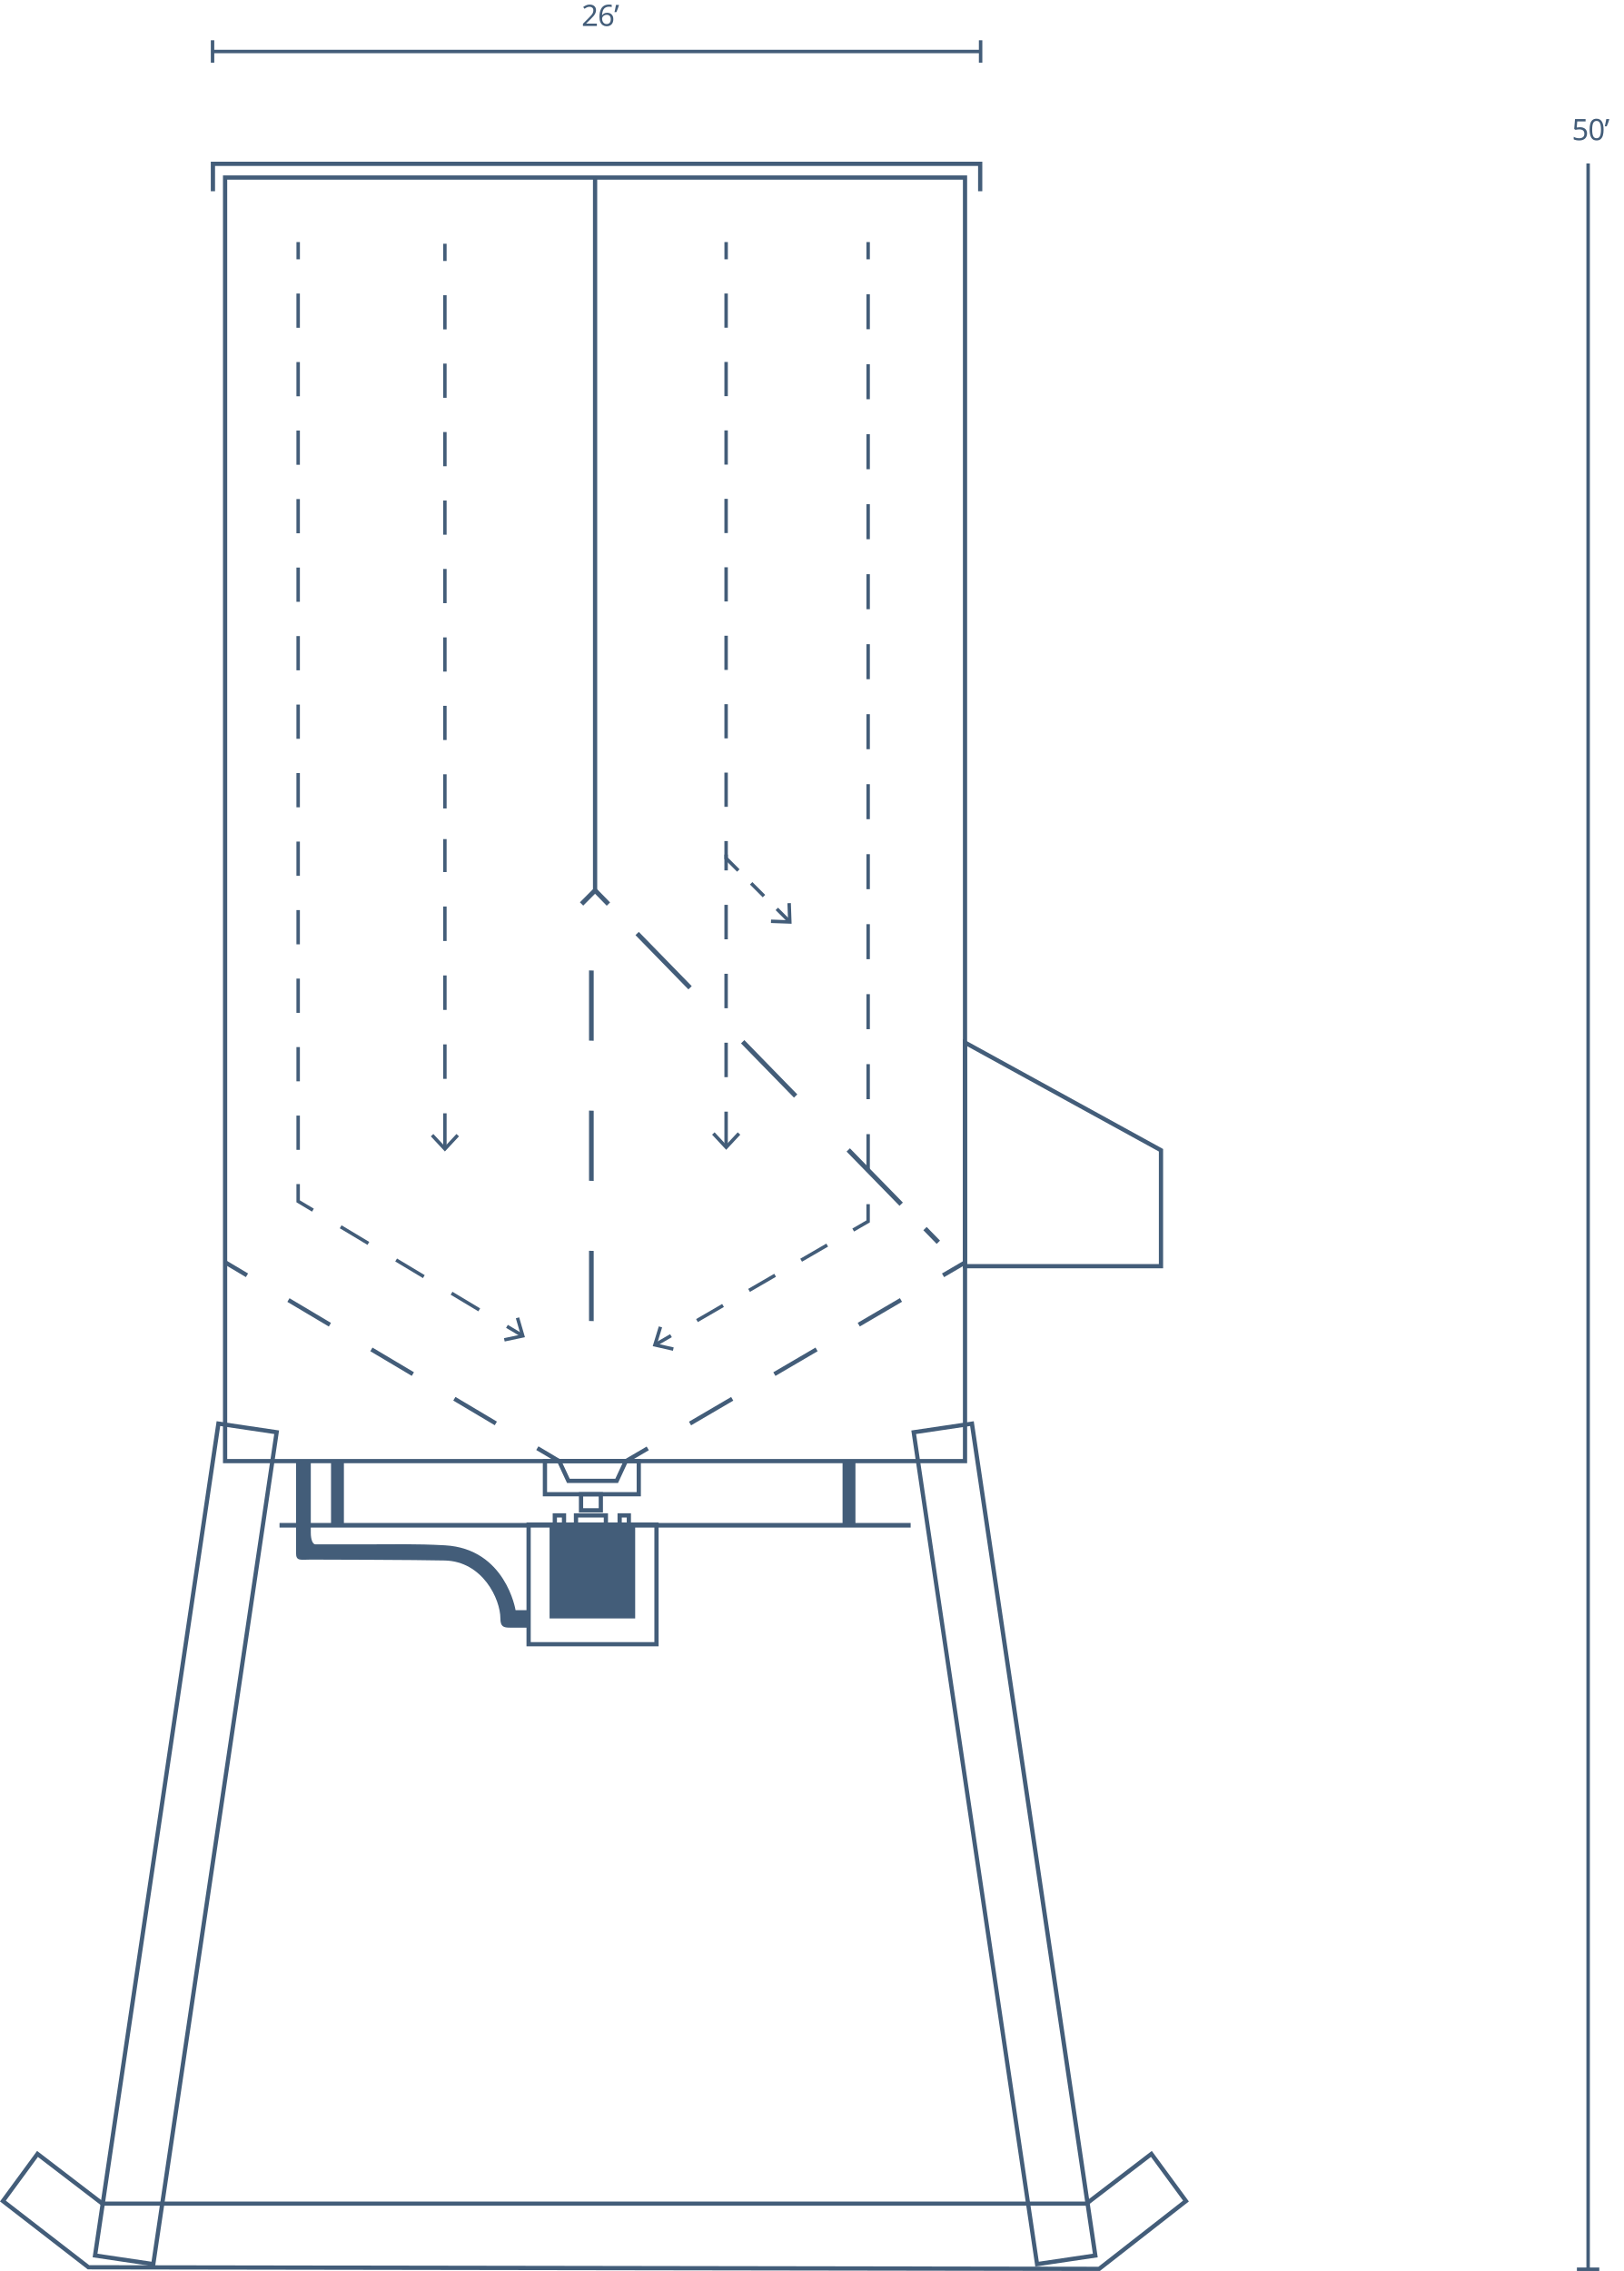
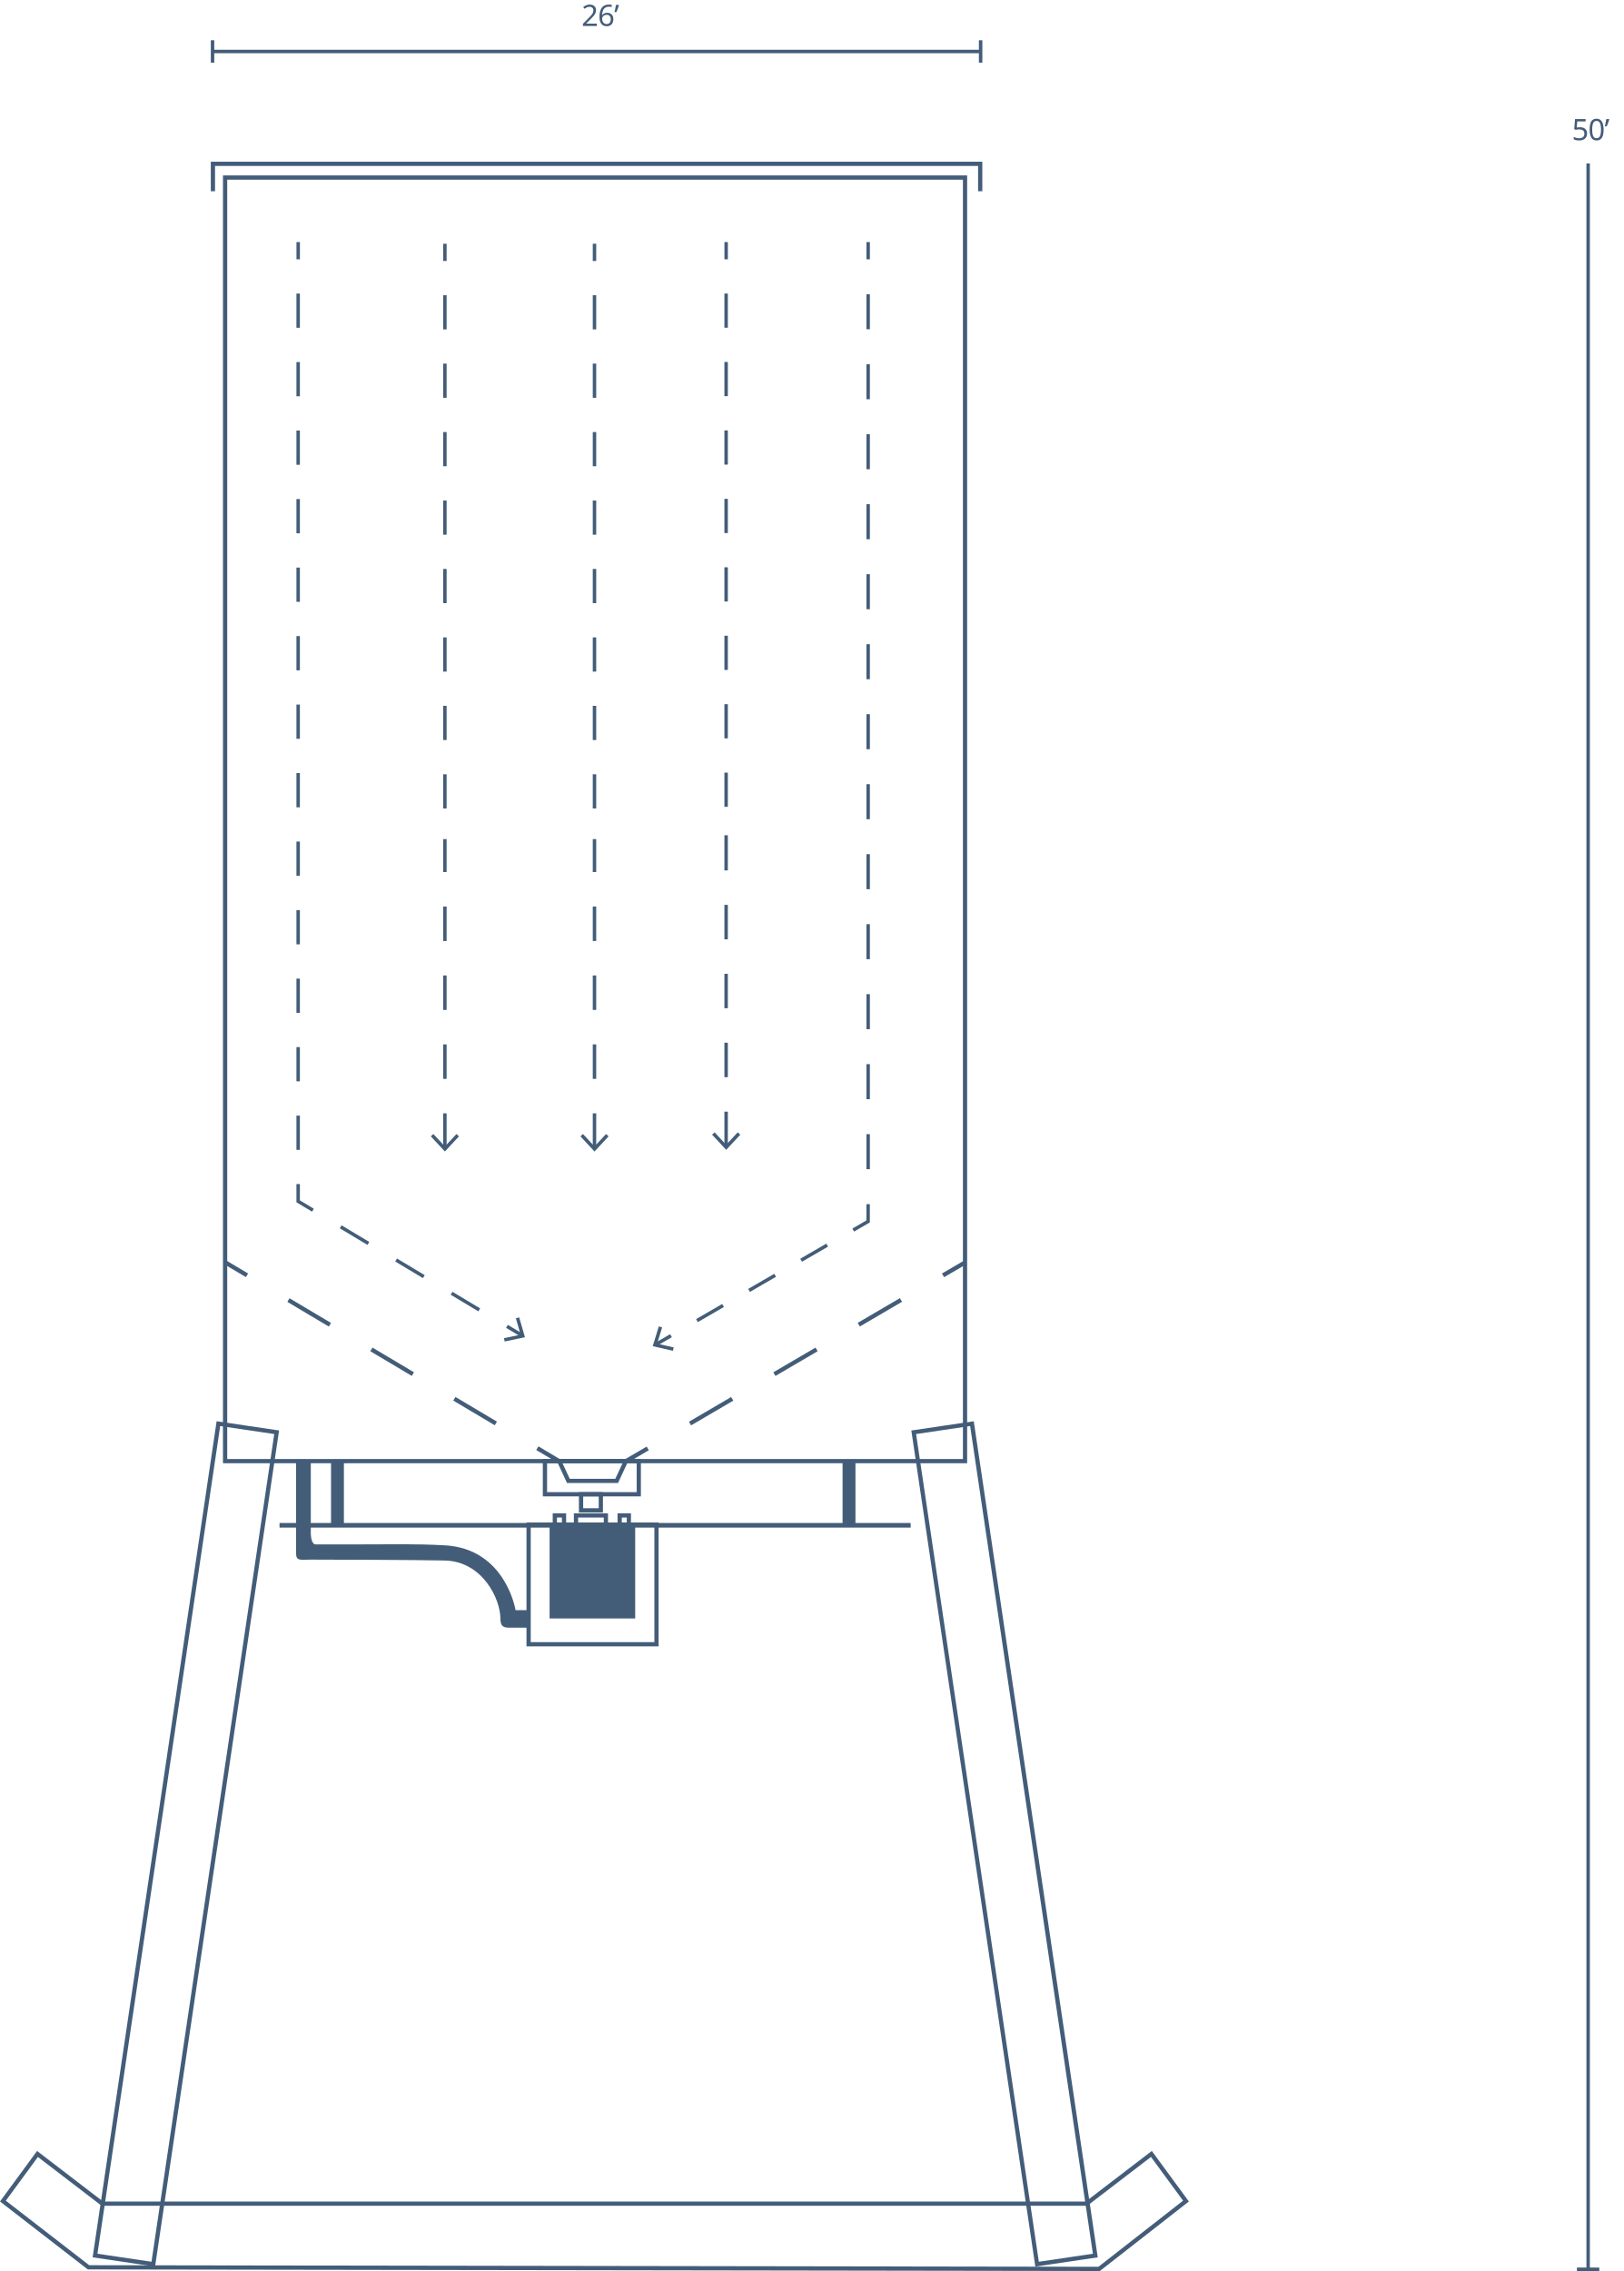
- <svg xmlns="http://www.w3.org/2000/svg" id="Layer_2" data-name="Layer 2" viewBox="0 0 504.2 705.04">
+ <svg xmlns="http://www.w3.org/2000/svg" id="Layer_2" data-name="Layer 2" viewBox="0 0 504.19 705.03">
  <defs>
    <style>
      .cls-1 {
        font-family: Monaco, Monaco;
        font-size: 9.17px;
+         isolation: isolate;
        letter-spacing: -.02em;
      }

      .cls-1, .cls-2 {
        fill: #435d79;
      }
    </style>
  </defs>
-   <g id="back">
+   <g id="Layer_2-2" data-name="Layer 2">
    <g>
      <rect class="cls-2" x="492.57" y="50.74" width="1.07" height="653.76" />
      <rect class="cls-2" x="489.62" y="703.96" width="6.95" height="1.07" />
      <path class="cls-2" d="M300.29,454.26H69.23V54.46h231.06v399.8h0ZM70.55,452.95h228.43V55.78H70.55v397.17Z" />
-       <rect class="cls-2" x="184.11" y="55.12" width="1.32" height="221.61" />
-       <path class="cls-2" d="M361.14,393.75h-62.16v-71.19l62.16,34.15v37.04ZM300.29,392.43h59.53v-34.94l-59.53-32.7v67.64Z" />
-       <path class="cls-2" d="M305.01,59.37h-1.32v-7.85H66.77v7.85h-1.32v-9.17h239.55v9.17Z" />
+       <path class="cls-2" d="M305.01,59.37h-1.32v-7.85H66.77v7.85h-1.32v-9.17h239.55v9.17h.01Z" />
      <path class="cls-2" d="M48.15,703.66l-19.39-2.88.1-.65,38.4-258.91,19.39,2.87-.1.65-38.4,258.91h0ZM30.26,699.67l16.78,2.49,38.11-256.96-16.78-2.49-38.11,256.96h0Z" />
-       <path class="cls-2" d="M321.45,703.66l-.09-.65-38.4-258.91,19.39-2.87.09.65,38.4,258.91-19.39,2.87ZM284.44,445.2l38.11,256.96,16.78-2.49-38.11-256.96-16.78,2.49Z" />
-       <path class="cls-2" d="M337.58,684.78l19.79-15.16,9.96,13.58-26.28,20.52-313.35-.49-25.89-20.03,9.96-13.57,19.62,15.02.17.13h306.02ZM337.13,683.47H32.01l-20.5-15.71-11.51,15.69,27.25,21.09,314.02.49h.23l27.64-21.58-11.51-15.69-20.51,15.7h0Z" />
+       <path class="cls-2" d="M321.45,703.66l-.09-.65-38.4-258.91,19.39-2.87.09.65,38.4,258.91-19.39,2.87h0ZM284.44,445.2l38.11,256.96,16.78-2.49-38.11-256.96-16.78,2.49h0Z" />
+       <path class="cls-2" d="M337.58,684.78l19.79-15.16,9.96,13.58-26.28,20.52-313.35-.49-25.89-20.03,9.96-13.57,19.62,15.02.17.13h306.02ZM337.13,683.47H32.01l-20.5-15.71-11.51,15.69,27.25,21.09,314.02.49h.23l27.64-21.58-11.51-15.69-20.51,15.7h.01Z" />
      <path class="cls-2" d="M198.99,464.55h-30.45v-11.6h30.45v11.6ZM169.86,463.23h27.82v-8.97h-27.82v8.97h0Z" />
-       <path class="cls-2" d="M191.9,460.4h-15.84l-3.03-6.52,1.19-.55,2.68,5.76h14.15l2.68-5.76,1.19.55-3.03,6.52h0Z" />
+       <path class="cls-2" d="M191.9,460.4h-15.84l-3.03-6.52,1.19-.55,2.68,5.76h14.15l2.68-5.76,1.19.55-3.03,6.52h.01Z" />
      <rect class="cls-2" x="102.78" y="453.6" width="4" height="19.71" />
      <rect class="cls-2" x="261.61" y="453.6" width="4" height="19.71" />
      <rect class="cls-2" x="86.79" y="472.81" width="195.96" height="1.43" />
-       <path class="cls-2" d="M91.92,453.61v28.57c0,2.57,1.43,2,4.57,2s33.28.08,41.62.28c11.75.28,17.26,12,17.26,18,0,2.58,1.01,2.85,3,2.85h5.71v-5.43h-4s-3.05-19.06-21.9-20.13c-9.07-.51-16.26-.3-25.4-.3h-14.85c-.86,0-1.43-1.57-1.43-3.57v-22.28h-4.57Z" />
+       <path class="cls-2" d="M91.92,453.61v28.57c0,2.57,1.43,2,4.57,2s33.28.08,41.62.28c11.75.28,17.26,12,17.26,18,0,2.58,1.01,2.85,3,2.85h5.71v-5.43h-4s-3.05-19.06-21.9-20.13c-9.07-.51-16.26-.3-25.4-.3h-14.85c-.86,0-1.43-1.57-1.43-3.57v-22.28h-4.58Z" />
      <path class="cls-2" d="M187.21,469.54h-7.46v-6.31h7.46v6.31h0ZM181.07,468.23h4.83v-3.68h-4.83v3.68Z" />
      <path class="cls-2" d="M188.78,473.97h-10.6v-4.17h10.6v4.17ZM179.5,472.66h7.97v-1.54h-7.97v1.54Z" />
      <path class="cls-2" d="M175.78,473.97h-4.17v-4.17h4.17v4.17ZM172.93,472.66h1.54v-1.54h-1.54v1.54Z" />
      <path class="cls-2" d="M195.92,473.97h-4.18v-4.17h4.17v4.17h0ZM193.06,472.66h1.54v-1.54h-1.54v1.54Z" />
      <path class="cls-2" d="M204.49,511.11h-41.02v-38.45h41.02v38.45ZM164.79,509.8h38.39v-35.82h-38.39v35.82h0Z" />
      <rect class="cls-2" x="170.64" y="473.31" width="26.58" height="29.14" />
      <rect class="cls-2" x="193.77" y="450.99" width="7.89" height="1.32" transform="translate(-201.01 161.66) rotate(-30.33)" />
      <path class="cls-2" d="M214.58,442.5l-.66-1.13,13.1-7.67.66,1.13-13.1,7.67ZM240.77,427.16l-.66-1.13,13.1-7.67.66,1.13-13.1,7.67ZM266.97,411.81l-.66-1.13,13.1-7.67.66,1.13-13.1,7.67Z" />
      <rect class="cls-2" x="292.27" y="393.28" width="7.89" height="1.32" transform="translate(-158.39 203.5) rotate(-30.33)" />
-       <rect class="cls-2" x="72.64" y="389.95" width="1.32" height="7.9" transform="translate(-302.73 255.56) rotate(-59.26)" />
+       <rect class="cls-2" x="72.63" y="389.95" width="1.32" height="7.9" transform="translate(-302.72 255.55) rotate(-59.26)" />
      <path class="cls-2" d="M153.62,442.47l-12.88-7.66.67-1.13,12.88,7.66-.67,1.13ZM127.86,427.15l-12.88-7.66.67-1.13,12.88,7.66-.67,1.13ZM102.1,411.83l-12.88-7.66.67-1.13,12.88,7.66-.67,1.13h0Z" />
      <rect class="cls-2" x="169.57" y="447.66" width="1.32" height="7.89" transform="translate(-304.92 367) rotate(-59.25)" />
      <rect class="cls-2" x="92.05" y="75.15" width="1.07" height="5.35" />
      <path class="cls-2" d="M93.11,356.97h-1.07v-10.63h1.07v10.63ZM93.11,335.7h-1.07v-10.63h1.07v10.63ZM93.11,314.44h-1.07v-10.63h1.07v10.63ZM93.11,293.17h-1.07v-10.63h1.07v10.63ZM93.11,271.9h-1.07v-10.63h1.07v10.63ZM93.11,250.63h-1.07v-10.63h1.07v10.63ZM93.11,229.36h-1.07v-10.63h1.07v10.63ZM93.11,208.1h-1.07v-10.63h1.07v10.63ZM93.11,186.83h-1.07v-10.63h1.07v10.63h0ZM93.11,165.56h-1.07v-10.63h1.07v10.63ZM93.11,144.29h-1.07v-10.63h1.07v10.63h0ZM93.11,123.03h-1.07v-10.63h1.07v10.63ZM93.11,101.76h-1.07v-10.63h1.07v10.63Z" />
      <path class="cls-2" d="M96.89,376.16l-4.85-2.91v-5.65h1.07v5.05l4.33,2.59-.55.92h0Z" />
      <path class="cls-2" d="M148.53,407.11l-8.6-5.16.55-.92,8.6,5.16-.55.92ZM131.32,396.79l-8.6-5.16.55-.92,8.6,5.16-.55.92h0ZM114.1,386.48l-8.6-5.16.55-.92,8.6,5.16-.55.92Z" />
      <rect class="cls-2" x="159.17" y="410.47" width="1.07" height="5.35" transform="translate(-276.79 337.86) rotate(-59.08)" />
-       <path class="cls-2" d="M156.48,415.44l5.16-1.1-1.47-5.07,1.03-.3,1.79,6.17-6.29,1.33-.23-1.04Z" />
+       <path class="cls-2" d="M156.48,415.44l5.16-1.1-1.47-5.07,1.03-.3,1.79,6.17-6.29,1.33-.23-1.04h0Z" />
      <rect class="cls-2" x="269.02" y="75.15" width="1.07" height="5.35" />
      <path class="cls-2" d="M270.09,362.97h-1.07v-10.87h1.07v10.87ZM270.09,341.24h-1.07v-10.87h1.07v10.87ZM270.09,319.51h-1.07v-10.87h1.07v10.87ZM270.09,297.78h-1.07v-10.87h1.07v10.87ZM270.09,276.05h-1.07v-10.87h1.07v10.87ZM270.09,254.32h-1.07v-10.87h1.07v10.87ZM270.09,232.59h-1.07v-10.87h1.07v10.87ZM270.09,210.86h-1.07v-10.87h1.07v10.87ZM270.09,189.13h-1.07v-10.87h1.07v10.87ZM270.09,167.4h-1.07v-10.87h1.07v10.87ZM270.09,145.67h-1.07v-10.87h1.07v10.87ZM270.09,123.94h-1.07v-10.87h1.07v10.87ZM270.09,102.21h-1.07v-10.87h1.07v10.87Z" />
      <path class="cls-2" d="M265.19,382.34l-.54-.93,4.36-2.53v-5.04h1.07v5.66l-4.89,2.83h0Z" />
-       <path class="cls-2" d="M216.67,410.44l-.53-.93,8.09-4.69.54.93-8.09,4.69ZM232.85,401.07l-.54-.93,8.09-4.69.54.93-8.09,4.69ZM249.02,391.7l-.54-.93,8.09-4.69.54.93-8.09,4.69Z" />
+       <path class="cls-2" d="M216.67,410.44l-.53-.93,8.09-4.69.54.93-8.09,4.69h0ZM232.85,401.07l-.54-.93,8.09-4.69.54.93-8.09,4.69ZM249.02,391.7l-.54-.93,8.09-4.69.54.93-8.09,4.69h0Z" />
      <rect class="cls-2" x="203.34" y="415.47" width="5.35" height="1.07" transform="translate(-180.98 159.62) rotate(-30.13)" />
      <path class="cls-2" d="M204.56,411.78l1.02.31-1.54,5.05,5.14,1.17-.24,1.04-6.27-1.43,1.88-6.14h0Z" />
-       <rect class="cls-2" x="224.93" y="75.15" width="1.07" height="5.35" />
-       <path class="cls-2" d="M225.99,250.48h-1.07v-10.62h1.07v10.62ZM225.99,229.23h-1.07v-10.62h1.07v10.62ZM225.99,207.98h-1.07v-10.62h1.07v10.62ZM225.99,186.73h-1.07v-10.62h1.07v10.62ZM225.99,165.49h-1.07v-10.62h1.07v10.62ZM225.99,144.24h-1.07v-10.62h1.07v10.62ZM225.99,122.99h-1.07v-10.62h1.07v10.62ZM225.99,101.74h-1.07v-10.62h1.07v10.62Z" />
-       <path class="cls-2" d="M228.86,270.62l-3.94-3.94v-5.57h1.07v5.13l3.63,3.63-.76.76h0Z" />
-       <rect class="cls-2" x="234.68" y="273.39" width="1.07" height="5.63" transform="translate(-126.41 247.22) rotate(-45)" />
-       <rect class="cls-2" x="242.55" y="281.38" width="1.07" height="5.35" transform="translate(-129.66 255.15) rotate(-45.01)" />
-       <path class="cls-2" d="M239.37,286.55l.04-1.07,5.27.19-.19-5.27,1.07-.04.23,6.42-6.42-.23h0Z" />
-       <path class="cls-2" d="M225.99,355.81h-1.07v-10.7h1.07v10.7ZM225.99,334.41h-1.07v-10.7h1.07v10.7ZM225.99,313.01h-1.07v-10.7h1.07v10.7ZM225.99,291.61h-1.07v-10.7h1.07v10.7ZM225.99,270.22h-1.07v-4.92h1.07v4.92Z" />
-       <path class="cls-2" d="M229.84,352.26l-.78-.73-3.59,3.86-3.59-3.86-.78.73,4.38,4.71,4.38-4.71Z" />
+       <g>
+         <rect class="cls-2" x="224.93" y="75.15" width="1.07" height="5.35" />
+         <path class="cls-2" d="M225.99,250.48h-1.07v-10.62h1.07v10.62ZM225.99,229.23h-1.07v-10.62h1.07v10.62ZM225.99,207.98h-1.07v-10.62h1.07v10.62ZM225.99,186.73h-1.07v-10.62h1.07v10.62ZM225.99,165.49h-1.07v-10.62h1.07v10.62ZM225.99,144.24h-1.07v-10.62h1.07v10.62ZM225.99,122.99h-1.07v-10.62h1.07v10.62ZM225.99,101.74h-1.07v-10.62h1.07v10.62Z" />
+         <path class="cls-2" d="M225.99,355.81h-1.07v-10.7h1.07v10.7ZM225.99,334.41h-1.07v-10.7h1.07v10.7ZM225.99,313.01h-1.07v-10.7h1.07v10.7ZM225.99,291.61h-1.07v-10.7h1.07v10.7ZM225.99,270.22h-1.07v-10.92h1.07v10.92Z" />
+         <path class="cls-2" d="M229.84,352.26l-.78-.73-3.59,3.86-3.59-3.86-.78.73,4.38,4.71,4.38-4.71h-.02Z" />
+       </g>
      <polygon class="cls-2" points="303.94 12.5 303.94 15.45 66.53 15.45 66.53 12.5 65.46 12.5 65.46 19.46 66.53 19.46 66.53 16.52 303.94 16.52 303.94 19.46 305.01 19.46 305.01 12.5 303.94 12.5" />
-       <rect class="cls-2" x="137.6" y="75.67" width="1.07" height="5.35" />
-       <path class="cls-2" d="M137.6,240.37h1.07v10.62h-1.07v-10.62ZM137.6,219.12h1.07v10.62h-1.07v-10.62ZM137.6,197.88h1.07v10.62h-1.07v-10.62ZM137.6,176.63h1.07v10.62h-1.07v-10.62ZM137.6,155.38h1.07v10.62h-1.07v-10.62ZM137.6,134.13h1.07v10.62h-1.07v-10.62ZM137.6,112.88h1.07v10.62h-1.07v-10.62ZM137.6,91.64h1.07v10.62h-1.07v-10.62h0Z" />
-       <path class="cls-2" d="M137.6,345.63h1.07v10.7h-1.07v-10.7ZM137.6,324.23h1.07v10.7h-1.07v-10.7ZM137.6,302.83h1.07v10.7h-1.07v-10.7ZM137.6,281.43h1.07v10.7h-1.07v-10.7ZM137.6,260.5h1.07v10.23h-1.07v-10.23Z" />
-       <path class="cls-2" d="M138.13,357.49l4.38-4.71-.78-.73-3.59,3.86-3.59-3.86-.78.73,4.38,4.71Z" />
-       <polygon class="cls-2" points="188.39 281.18 184.76 277.47 181.09 281.15 180.06 280.12 184.77 275.4 189.43 280.17 188.39 281.18" />
-       <path class="cls-2" d="M279.3,374.36l-.03-.03-16.41-16.82,1.04-1.02.02.03,16.42,16.82-1.04,1.01ZM246.52,340.77l-.02-.03-16.42-16.82,1.04-1.02.03.03,16.41,16.83-1.04,1.01ZM213.74,307.17l-.02-.03-16.41-16.82,1.04-1.02.02.03,16.41,16.82-1.04,1.02Z" />
-       <rect class="cls-2" x="288.55" y="380.59" width="1.45" height="5.93" transform="translate(-185.63 311.07) rotate(-44.3)" />
-       <path class="cls-2" d="M184.34,410.14l-1.45-.04v-21.79l1.45.04v21.79ZM184.34,366.62l-1.45-.04v-21.79l1.45.04v21.79ZM184.34,323.1l-1.45-.04v-21.79l1.45.04v21.79Z" />
+       <g>
+         <rect class="cls-2" x="137.6" y="75.67" width="1.07" height="5.35" />
+         <path class="cls-2" d="M137.6,240.37h1.07v10.62h-1.07v-10.62ZM137.6,219.12h1.07v10.62h-1.07v-10.62ZM137.6,197.88h1.07v10.62h-1.07v-10.62ZM137.6,176.63h1.07v10.62h-1.07v-10.62ZM137.6,155.38h1.07v10.62h-1.07v-10.62ZM137.6,134.13h1.07v10.62h-1.07v-10.62ZM137.6,112.88h1.07v10.62h-1.07v-10.62ZM137.6,91.64h1.07v10.62h-1.07v-10.62h0Z" />
+         <path class="cls-2" d="M137.6,345.63h1.07v10.7h-1.07v-10.7ZM137.6,324.23h1.07v10.7h-1.07v-10.7ZM137.6,302.83h1.07v10.7h-1.07v-10.7ZM137.6,281.43h1.07v10.7h-1.07v-10.7ZM137.6,260.5h1.07v10.23h-1.07v-10.23Z" />
+         <path class="cls-2" d="M138.13,357.49l4.38-4.71-.78-.73-3.59,3.86-3.59-3.86-.78.73,4.38,4.71h-.02Z" />
+       </g>
+       <g>
+         <rect class="cls-2" x="184.05" y="75.67" width="1.07" height="5.35" />
+         <path class="cls-2" d="M184.05,240.37h1.07v10.62h-1.07v-10.62ZM184.05,219.12h1.07v10.62h-1.07v-10.62ZM184.05,197.88h1.07v10.62h-1.07v-10.62ZM184.05,176.63h1.07v10.62h-1.07v-10.62ZM184.05,155.38h1.07v10.62h-1.07v-10.62ZM184.05,134.13h1.07v10.62h-1.07v-10.62ZM184.05,112.88h1.07v10.62h-1.07v-10.62ZM184.05,91.64h1.07v10.62h-1.07v-10.62h0Z" />
+         <path class="cls-2" d="M184.05,345.63h1.07v10.7h-1.07v-10.7ZM184.05,324.23h1.07v10.7h-1.07v-10.7ZM184.05,302.83h1.07v10.7h-1.07v-10.7ZM184.05,281.43h1.07v10.7h-1.07v-10.7ZM184.05,260.5h1.07v10.23h-1.07v-10.23Z" />
+         <path class="cls-2" d="M184.58,357.49l4.38-4.71-.78-.73-3.59,3.86-3.59-3.86-.78.73,4.38,4.71h-.02Z" />
+       </g>
      <text class="cls-1" transform="translate(488.05 43.51)">
        <tspan x="0" y="0">50’</tspan>
      </text>
      <text class="cls-1" transform="translate(180.56 8.06)">
        <tspan x="0" y="0">26’</tspan>
      </text>
    </g>
  </g>
</svg>
